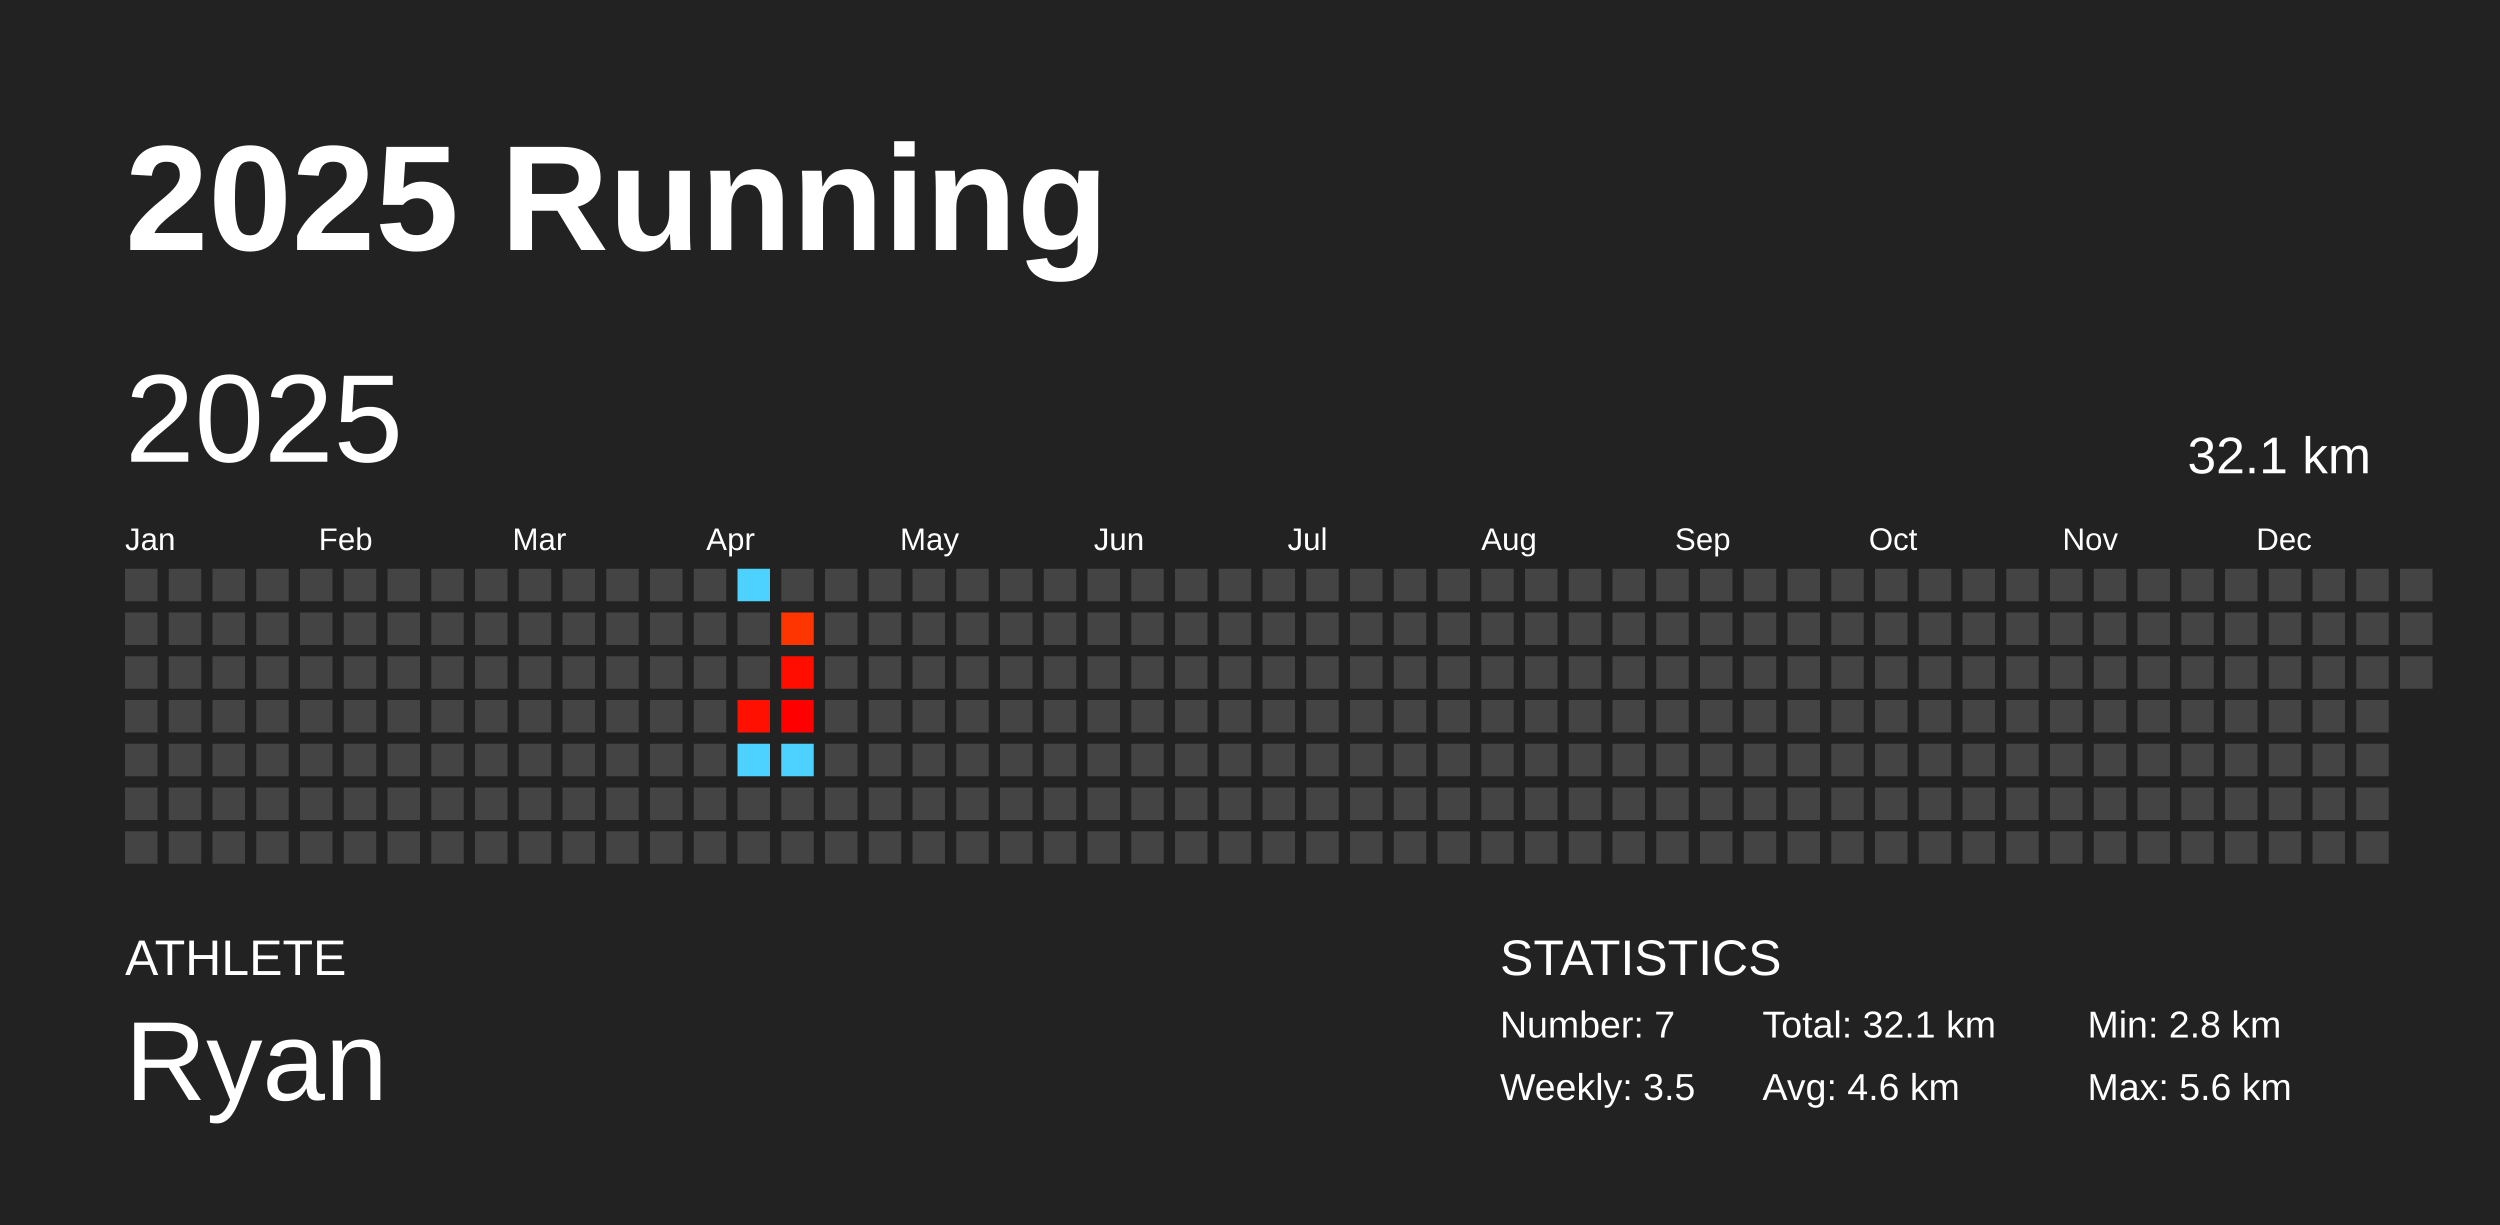
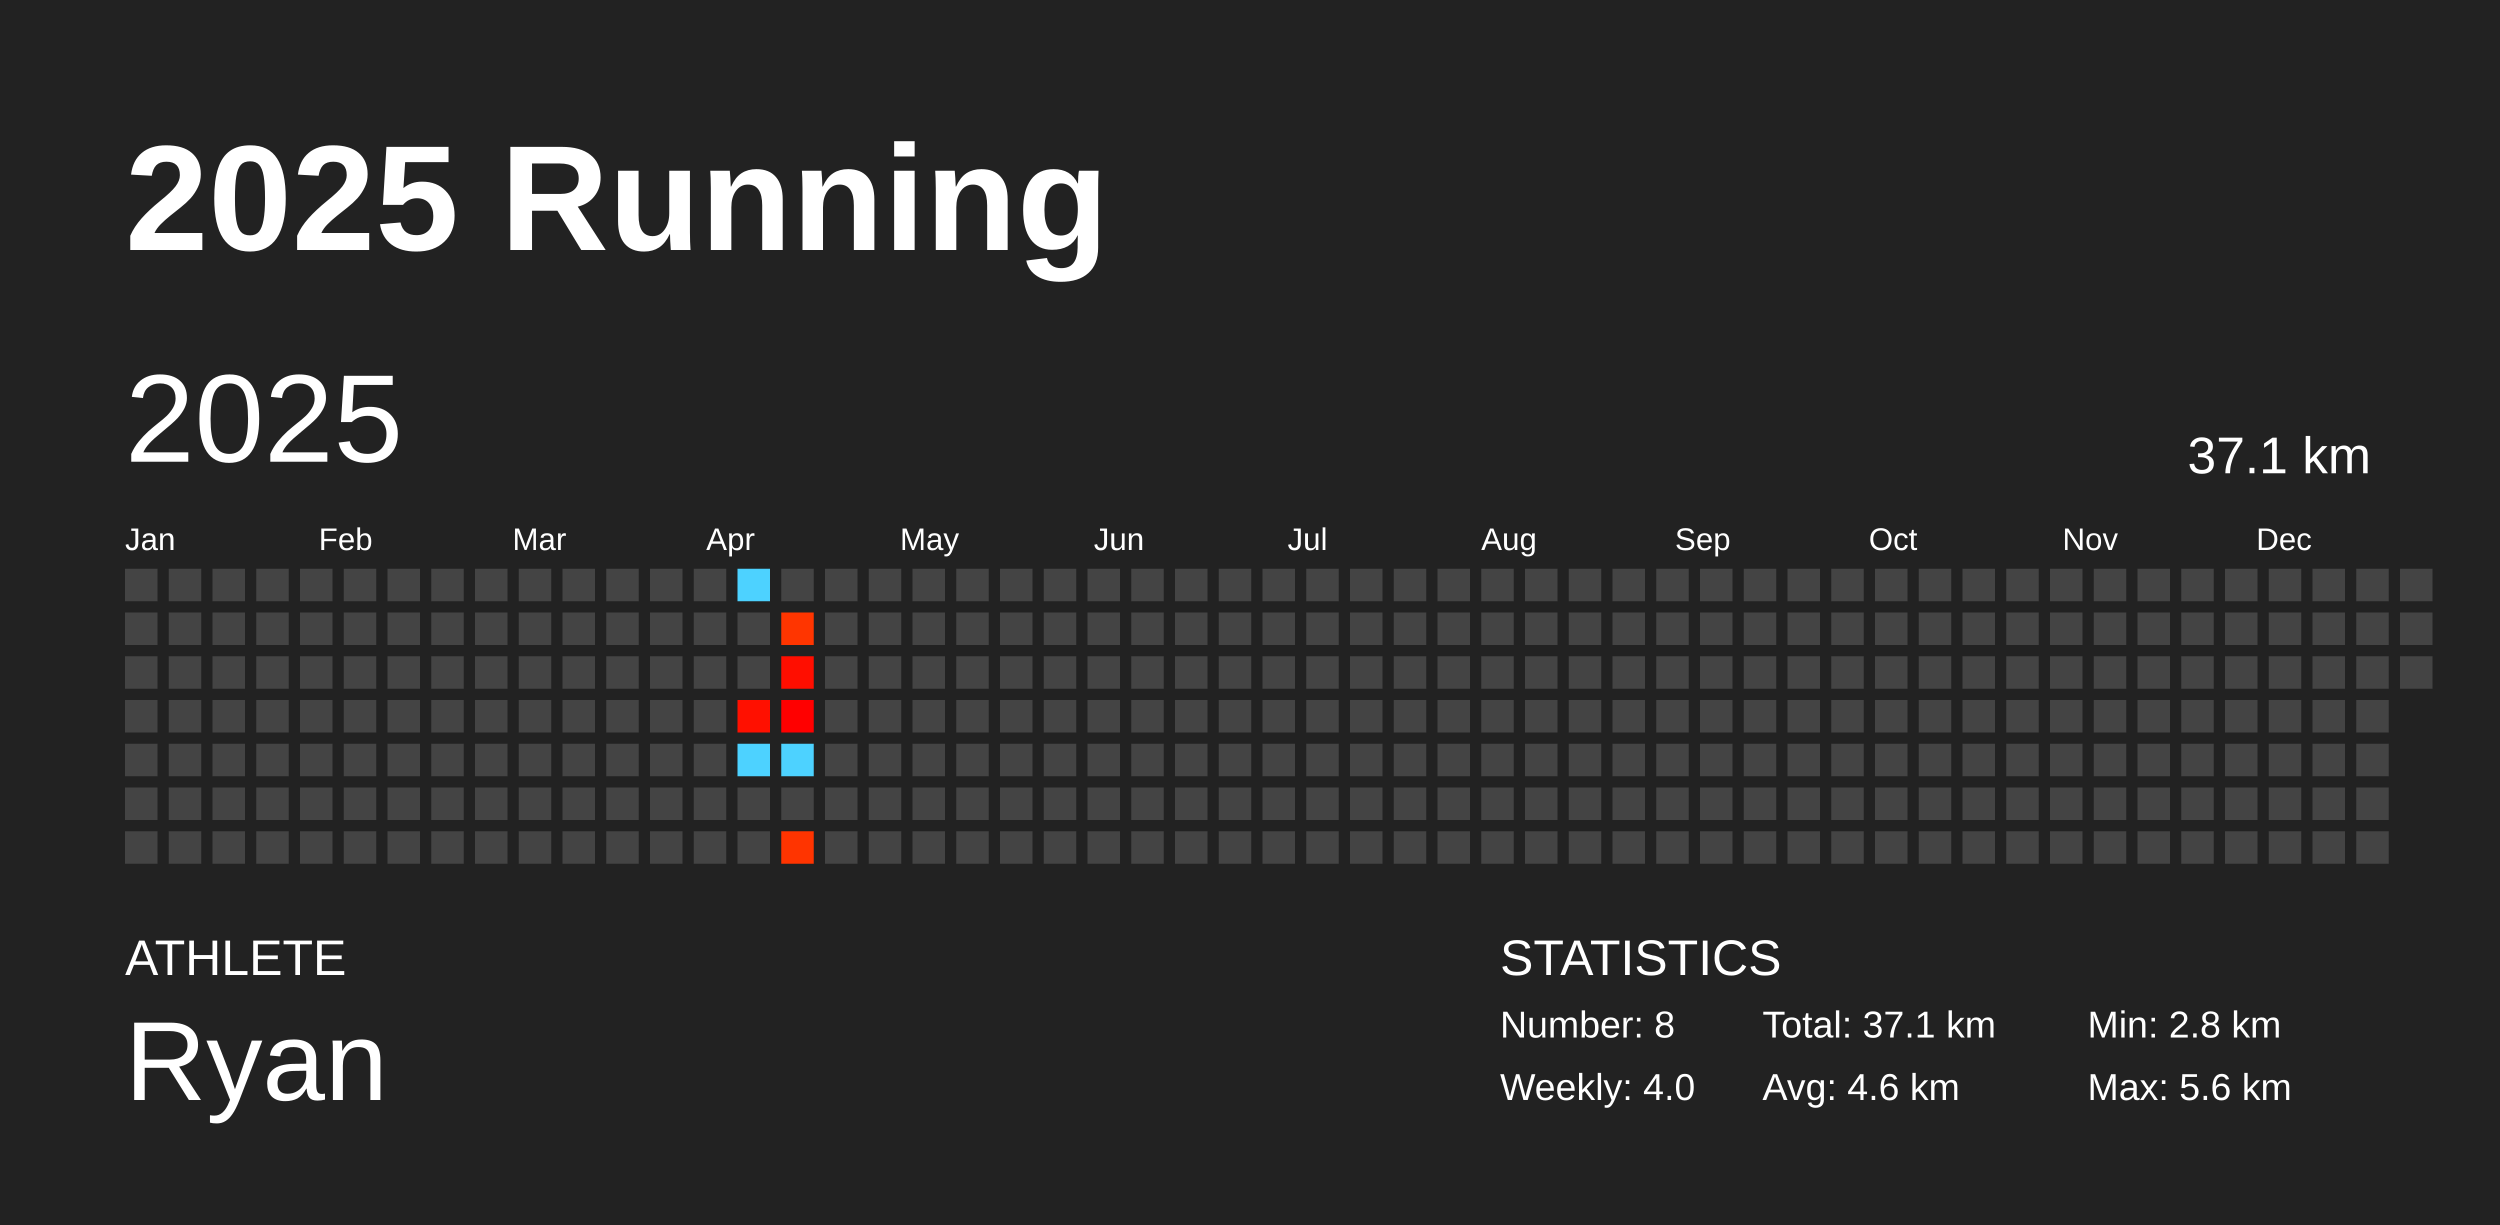
<svg xmlns="http://www.w3.org/2000/svg" baseProfile="full" height="98mm" version="1.1" viewBox="0,0,200,98" width="200mm">
  <defs />
  <rect fill="#222222" height="98" width="200" x="0" y="0" />
  <text fill="#FFFFFF" style="font-size:12px; font-family:Arial; font-weight:bold;" x="10" y="20">2025 Running</text>
  <text fill="#FFFFFF" style="font-size:4px; font-family:Arial" x="10" y="78">ATHLETE</text>
  <text fill="#FFFFFF" style="font-size:9px; font-family:Arial" x="10" y="88">Ryan</text>
  <text fill="#FFFFFF" style="font-size:4px; font-family:Arial" x="120" y="78">STATISTICS</text>
-   <text fill="#FFFFFF" style="font-size:3px; font-family:Arial" x="120" y="83">Number: 7</text>
-   <text fill="#FFFFFF" style="font-size:3px; font-family:Arial" x="120" y="88">Weekly: 3.5</text>
-   <text fill="#FFFFFF" style="font-size:3px; font-family:Arial" x="141" y="83">Total: 32.1 km</text>
+   <text fill="#FFFFFF" style="font-size:3px; font-family:Arial" x="120" y="83">Number: 8</text>
+   <text fill="#FFFFFF" style="font-size:3px; font-family:Arial" x="120" y="88">Weekly: 4.0</text>
+   <text fill="#FFFFFF" style="font-size:3px; font-family:Arial" x="141" y="83">Total: 37.1 km</text>
  <text fill="#FFFFFF" style="font-size:3px; font-family:Arial" x="141" y="88">Avg: 4.6 km</text>
  <text fill="#FFFFFF" style="font-size:3px; font-family:Arial" x="167" y="83">Min: 2.8 km</text>
  <text fill="#FFFFFF" style="font-size:3px; font-family:Arial" x="167" y="88">Max: 5.6 km</text>
  <text dominant-baseline="hanging" fill="#FFFFFF" style="font-size:10.0px; font-family:Arial;" x="10" y="30">2025</text>
-   <text dominant-baseline="hanging" fill="#FFFFFF" style="font-size:4.125px; font-family:Arial;" x="175" y="35">32.1 km</text>
+   <text dominant-baseline="hanging" fill="#FFFFFF" style="font-size:4.125px; font-family:Arial;" x="175" y="35">37.1 km</text>
  <text fill="#FFFFFF" style="font-size:2.5px; font-family:Arial" x="10.0" y="44">Jan</text>
  <text fill="#FFFFFF" style="font-size:2.5px; font-family:Arial" x="25.5" y="44">Feb</text>
  <text fill="#FFFFFF" style="font-size:2.5px; font-family:Arial" x="41.0" y="44">Mar</text>
  <text fill="#FFFFFF" style="font-size:2.5px; font-family:Arial" x="56.5" y="44">Apr</text>
  <text fill="#FFFFFF" style="font-size:2.5px; font-family:Arial" x="72.0" y="44">May</text>
  <text fill="#FFFFFF" style="font-size:2.5px; font-family:Arial" x="87.5" y="44">Jun</text>
  <text fill="#FFFFFF" style="font-size:2.5px; font-family:Arial" x="103.0" y="44">Jul</text>
  <text fill="#FFFFFF" style="font-size:2.5px; font-family:Arial" x="118.5" y="44">Aug</text>
  <text fill="#FFFFFF" style="font-size:2.5px; font-family:Arial" x="134.0" y="44">Sep</text>
  <text fill="#FFFFFF" style="font-size:2.5px; font-family:Arial" x="149.5" y="44">Oct</text>
  <text fill="#FFFFFF" style="font-size:2.5px; font-family:Arial" x="165.0" y="44">Nov</text>
  <text fill="#FFFFFF" style="font-size:2.5px; font-family:Arial" x="180.5" y="44">Dec</text>
  <rect fill="#444444" height="2.6" width="2.6" x="10.0" y="45.5" />
  <rect fill="#444444" height="2.6" width="2.6" x="10.0" y="49.0" />
  <rect fill="#444444" height="2.6" width="2.6" x="10.0" y="52.5" />
  <rect fill="#444444" height="2.6" width="2.6" x="10.0" y="56.0" />
  <rect fill="#444444" height="2.6" width="2.6" x="10.0" y="59.5" />
  <rect fill="#444444" height="2.6" width="2.6" x="10.0" y="63.0" />
  <rect fill="#444444" height="2.6" width="2.6" x="10.0" y="66.5" />
  <rect fill="#444444" height="2.6" width="2.6" x="13.5" y="45.5" />
  <rect fill="#444444" height="2.6" width="2.6" x="13.5" y="49.0" />
  <rect fill="#444444" height="2.6" width="2.6" x="13.5" y="52.5" />
  <rect fill="#444444" height="2.6" width="2.6" x="13.5" y="56.0" />
  <rect fill="#444444" height="2.6" width="2.6" x="13.5" y="59.5" />
  <rect fill="#444444" height="2.6" width="2.6" x="13.5" y="63.0" />
  <rect fill="#444444" height="2.6" width="2.6" x="13.5" y="66.5" />
  <rect fill="#444444" height="2.6" width="2.6" x="17.0" y="45.5" />
  <rect fill="#444444" height="2.6" width="2.6" x="17.0" y="49.0" />
  <rect fill="#444444" height="2.6" width="2.6" x="17.0" y="52.5" />
  <rect fill="#444444" height="2.6" width="2.6" x="17.0" y="56.0" />
  <rect fill="#444444" height="2.6" width="2.6" x="17.0" y="59.5" />
  <rect fill="#444444" height="2.6" width="2.6" x="17.0" y="63.0" />
  <rect fill="#444444" height="2.6" width="2.6" x="17.0" y="66.5" />
  <rect fill="#444444" height="2.6" width="2.6" x="20.5" y="45.5" />
  <rect fill="#444444" height="2.6" width="2.6" x="20.5" y="49.0" />
  <rect fill="#444444" height="2.6" width="2.6" x="20.5" y="52.5" />
  <rect fill="#444444" height="2.6" width="2.6" x="20.5" y="56.0" />
  <rect fill="#444444" height="2.6" width="2.6" x="20.5" y="59.5" />
  <rect fill="#444444" height="2.6" width="2.6" x="20.5" y="63.0" />
  <rect fill="#444444" height="2.6" width="2.6" x="20.5" y="66.5" />
  <rect fill="#444444" height="2.6" width="2.6" x="24.0" y="45.5" />
  <rect fill="#444444" height="2.6" width="2.6" x="24.0" y="49.0" />
  <rect fill="#444444" height="2.6" width="2.6" x="24.0" y="52.5" />
  <rect fill="#444444" height="2.6" width="2.6" x="24.0" y="56.0" />
  <rect fill="#444444" height="2.6" width="2.6" x="24.0" y="59.5" />
  <rect fill="#444444" height="2.6" width="2.6" x="24.0" y="63.0" />
  <rect fill="#444444" height="2.6" width="2.6" x="24.0" y="66.5" />
  <rect fill="#444444" height="2.6" width="2.6" x="27.5" y="45.5" />
  <rect fill="#444444" height="2.6" width="2.6" x="27.5" y="49.0" />
  <rect fill="#444444" height="2.6" width="2.6" x="27.5" y="52.5" />
  <rect fill="#444444" height="2.6" width="2.6" x="27.5" y="56.0" />
  <rect fill="#444444" height="2.6" width="2.6" x="27.5" y="59.5" />
  <rect fill="#444444" height="2.6" width="2.6" x="27.5" y="63.0" />
  <rect fill="#444444" height="2.6" width="2.6" x="27.5" y="66.5" />
  <rect fill="#444444" height="2.6" width="2.6" x="31.0" y="45.5" />
  <rect fill="#444444" height="2.6" width="2.6" x="31.0" y="49.0" />
  <rect fill="#444444" height="2.6" width="2.6" x="31.0" y="52.5" />
  <rect fill="#444444" height="2.6" width="2.6" x="31.0" y="56.0" />
  <rect fill="#444444" height="2.6" width="2.6" x="31.0" y="59.5" />
  <rect fill="#444444" height="2.6" width="2.6" x="31.0" y="63.0" />
  <rect fill="#444444" height="2.6" width="2.6" x="31.0" y="66.5" />
  <rect fill="#444444" height="2.6" width="2.6" x="34.5" y="45.5" />
  <rect fill="#444444" height="2.6" width="2.6" x="34.5" y="49.0" />
  <rect fill="#444444" height="2.6" width="2.6" x="34.5" y="52.5" />
  <rect fill="#444444" height="2.6" width="2.6" x="34.5" y="56.0" />
  <rect fill="#444444" height="2.6" width="2.6" x="34.5" y="59.5" />
  <rect fill="#444444" height="2.6" width="2.6" x="34.5" y="63.0" />
  <rect fill="#444444" height="2.6" width="2.6" x="34.5" y="66.5" />
  <rect fill="#444444" height="2.6" width="2.6" x="38.0" y="45.5" />
  <rect fill="#444444" height="2.6" width="2.6" x="38.0" y="49.0" />
  <rect fill="#444444" height="2.6" width="2.6" x="38.0" y="52.5" />
  <rect fill="#444444" height="2.6" width="2.6" x="38.0" y="56.0" />
  <rect fill="#444444" height="2.6" width="2.6" x="38.0" y="59.5" />
  <rect fill="#444444" height="2.6" width="2.6" x="38.0" y="63.0" />
  <rect fill="#444444" height="2.6" width="2.6" x="38.0" y="66.5" />
  <rect fill="#444444" height="2.6" width="2.6" x="41.5" y="45.5" />
  <rect fill="#444444" height="2.6" width="2.6" x="41.5" y="49.0" />
  <rect fill="#444444" height="2.6" width="2.6" x="41.5" y="52.5" />
  <rect fill="#444444" height="2.6" width="2.6" x="41.5" y="56.0" />
  <rect fill="#444444" height="2.6" width="2.6" x="41.5" y="59.5" />
  <rect fill="#444444" height="2.6" width="2.6" x="41.5" y="63.0" />
  <rect fill="#444444" height="2.6" width="2.6" x="41.5" y="66.5" />
  <rect fill="#444444" height="2.6" width="2.6" x="45.0" y="45.5" />
  <rect fill="#444444" height="2.6" width="2.6" x="45.0" y="49.0" />
  <rect fill="#444444" height="2.6" width="2.6" x="45.0" y="52.5" />
  <rect fill="#444444" height="2.6" width="2.6" x="45.0" y="56.0" />
  <rect fill="#444444" height="2.6" width="2.6" x="45.0" y="59.5" />
  <rect fill="#444444" height="2.6" width="2.6" x="45.0" y="63.0" />
  <rect fill="#444444" height="2.6" width="2.6" x="45.0" y="66.5" />
  <rect fill="#444444" height="2.6" width="2.6" x="48.5" y="45.5" />
  <rect fill="#444444" height="2.6" width="2.6" x="48.5" y="49.0" />
  <rect fill="#444444" height="2.6" width="2.6" x="48.5" y="52.5" />
  <rect fill="#444444" height="2.6" width="2.6" x="48.5" y="56.0" />
  <rect fill="#444444" height="2.6" width="2.6" x="48.5" y="59.5" />
  <rect fill="#444444" height="2.6" width="2.6" x="48.5" y="63.0" />
  <rect fill="#444444" height="2.6" width="2.6" x="48.5" y="66.5" />
  <rect fill="#444444" height="2.6" width="2.6" x="52.0" y="45.5" />
  <rect fill="#444444" height="2.6" width="2.6" x="52.0" y="49.0" />
  <rect fill="#444444" height="2.6" width="2.6" x="52.0" y="52.5" />
  <rect fill="#444444" height="2.6" width="2.6" x="52.0" y="56.0" />
  <rect fill="#444444" height="2.6" width="2.6" x="52.0" y="59.5" />
  <rect fill="#444444" height="2.6" width="2.6" x="52.0" y="63.0" />
  <rect fill="#444444" height="2.6" width="2.6" x="52.0" y="66.5" />
  <rect fill="#444444" height="2.6" width="2.6" x="55.5" y="45.5" />
  <rect fill="#444444" height="2.6" width="2.6" x="55.5" y="49.0" />
  <rect fill="#444444" height="2.6" width="2.6" x="55.5" y="52.5" />
  <rect fill="#444444" height="2.6" width="2.6" x="55.5" y="56.0" />
  <rect fill="#444444" height="2.6" width="2.6" x="55.5" y="59.5" />
  <rect fill="#444444" height="2.6" width="2.6" x="55.5" y="63.0" />
  <rect fill="#444444" height="2.6" width="2.6" x="55.5" y="66.5" />
  <rect fill="#4dd2ff" height="2.6" width="2.6" x="59.0" y="45.5" />
  <rect fill="#444444" height="2.6" width="2.6" x="59.0" y="49.0" />
  <rect fill="#444444" height="2.6" width="2.6" x="59.0" y="52.5" />
  <rect fill="#ff1000" height="2.6" width="2.6" x="59.0" y="56.0" />
  <rect fill="#4dd2ff" height="2.6" width="2.6" x="59.0" y="59.5" />
  <rect fill="#444444" height="2.6" width="2.6" x="59.0" y="63.0" />
  <rect fill="#444444" height="2.6" width="2.6" x="59.0" y="66.5" />
  <rect fill="#444444" height="2.6" width="2.6" x="62.5" y="45.5" />
  <rect fill="#ff3500" height="2.6" width="2.6" x="62.5" y="49.0" />
  <rect fill="#ff0e00" height="2.6" width="2.6" x="62.5" y="52.5" />
  <rect fill="#ff0000" height="2.6" width="2.6" x="62.5" y="56.0" />
  <rect fill="#4dd2ff" height="2.6" width="2.6" x="62.5" y="59.5" />
  <rect fill="#444444" height="2.6" width="2.6" x="62.5" y="63.0" />
-   <rect fill="#444444" height="2.6" width="2.6" x="62.5" y="66.5" />
+   <rect fill="#ff3400" height="2.6" width="2.6" x="62.5" y="66.5" />
  <rect fill="#444444" height="2.6" width="2.6" x="66.0" y="45.5" />
  <rect fill="#444444" height="2.6" width="2.6" x="66.0" y="49.0" />
  <rect fill="#444444" height="2.6" width="2.6" x="66.0" y="52.5" />
  <rect fill="#444444" height="2.6" width="2.6" x="66.0" y="56.0" />
  <rect fill="#444444" height="2.6" width="2.6" x="66.0" y="59.5" />
  <rect fill="#444444" height="2.6" width="2.6" x="66.0" y="63.0" />
  <rect fill="#444444" height="2.6" width="2.6" x="66.0" y="66.5" />
  <rect fill="#444444" height="2.6" width="2.6" x="69.5" y="45.5" />
  <rect fill="#444444" height="2.6" width="2.6" x="69.5" y="49.0" />
  <rect fill="#444444" height="2.6" width="2.6" x="69.5" y="52.5" />
  <rect fill="#444444" height="2.6" width="2.6" x="69.5" y="56.0" />
  <rect fill="#444444" height="2.6" width="2.6" x="69.5" y="59.5" />
  <rect fill="#444444" height="2.6" width="2.6" x="69.5" y="63.0" />
  <rect fill="#444444" height="2.6" width="2.6" x="69.5" y="66.5" />
  <rect fill="#444444" height="2.6" width="2.6" x="73.0" y="45.5" />
  <rect fill="#444444" height="2.6" width="2.6" x="73.0" y="49.0" />
  <rect fill="#444444" height="2.6" width="2.6" x="73.0" y="52.5" />
  <rect fill="#444444" height="2.6" width="2.6" x="73.0" y="56.0" />
  <rect fill="#444444" height="2.6" width="2.6" x="73.0" y="59.5" />
  <rect fill="#444444" height="2.6" width="2.6" x="73.0" y="63.0" />
  <rect fill="#444444" height="2.6" width="2.6" x="73.0" y="66.5" />
  <rect fill="#444444" height="2.6" width="2.6" x="76.5" y="45.5" />
  <rect fill="#444444" height="2.6" width="2.6" x="76.5" y="49.0" />
  <rect fill="#444444" height="2.6" width="2.6" x="76.5" y="52.5" />
  <rect fill="#444444" height="2.6" width="2.6" x="76.5" y="56.0" />
  <rect fill="#444444" height="2.6" width="2.6" x="76.5" y="59.5" />
  <rect fill="#444444" height="2.6" width="2.6" x="76.5" y="63.0" />
  <rect fill="#444444" height="2.6" width="2.6" x="76.5" y="66.5" />
  <rect fill="#444444" height="2.6" width="2.6" x="80.0" y="45.5" />
  <rect fill="#444444" height="2.6" width="2.6" x="80.0" y="49.0" />
  <rect fill="#444444" height="2.6" width="2.6" x="80.0" y="52.5" />
  <rect fill="#444444" height="2.6" width="2.6" x="80.0" y="56.0" />
  <rect fill="#444444" height="2.6" width="2.6" x="80.0" y="59.5" />
  <rect fill="#444444" height="2.6" width="2.6" x="80.0" y="63.0" />
  <rect fill="#444444" height="2.6" width="2.6" x="80.0" y="66.5" />
  <rect fill="#444444" height="2.6" width="2.6" x="83.5" y="45.5" />
  <rect fill="#444444" height="2.6" width="2.6" x="83.5" y="49.0" />
  <rect fill="#444444" height="2.6" width="2.6" x="83.5" y="52.5" />
  <rect fill="#444444" height="2.6" width="2.6" x="83.5" y="56.0" />
  <rect fill="#444444" height="2.6" width="2.6" x="83.5" y="59.5" />
  <rect fill="#444444" height="2.6" width="2.6" x="83.5" y="63.0" />
  <rect fill="#444444" height="2.6" width="2.6" x="83.5" y="66.5" />
  <rect fill="#444444" height="2.6" width="2.6" x="87.0" y="45.5" />
  <rect fill="#444444" height="2.6" width="2.6" x="87.0" y="49.0" />
  <rect fill="#444444" height="2.6" width="2.6" x="87.0" y="52.5" />
  <rect fill="#444444" height="2.6" width="2.6" x="87.0" y="56.0" />
  <rect fill="#444444" height="2.6" width="2.6" x="87.0" y="59.5" />
  <rect fill="#444444" height="2.6" width="2.6" x="87.0" y="63.0" />
  <rect fill="#444444" height="2.6" width="2.6" x="87.0" y="66.5" />
  <rect fill="#444444" height="2.6" width="2.6" x="90.5" y="45.5" />
  <rect fill="#444444" height="2.6" width="2.6" x="90.5" y="49.0" />
  <rect fill="#444444" height="2.6" width="2.6" x="90.5" y="52.5" />
  <rect fill="#444444" height="2.6" width="2.6" x="90.5" y="56.0" />
  <rect fill="#444444" height="2.6" width="2.6" x="90.5" y="59.5" />
  <rect fill="#444444" height="2.6" width="2.6" x="90.5" y="63.0" />
  <rect fill="#444444" height="2.6" width="2.6" x="90.5" y="66.5" />
  <rect fill="#444444" height="2.6" width="2.6" x="94.0" y="45.5" />
  <rect fill="#444444" height="2.6" width="2.6" x="94.0" y="49.0" />
  <rect fill="#444444" height="2.6" width="2.6" x="94.0" y="52.5" />
  <rect fill="#444444" height="2.6" width="2.6" x="94.0" y="56.0" />
  <rect fill="#444444" height="2.6" width="2.6" x="94.0" y="59.5" />
  <rect fill="#444444" height="2.6" width="2.6" x="94.0" y="63.0" />
  <rect fill="#444444" height="2.6" width="2.6" x="94.0" y="66.5" />
  <rect fill="#444444" height="2.6" width="2.6" x="97.5" y="45.5" />
  <rect fill="#444444" height="2.6" width="2.6" x="97.5" y="49.0" />
  <rect fill="#444444" height="2.6" width="2.6" x="97.5" y="52.5" />
  <rect fill="#444444" height="2.6" width="2.6" x="97.5" y="56.0" />
  <rect fill="#444444" height="2.6" width="2.6" x="97.5" y="59.5" />
  <rect fill="#444444" height="2.6" width="2.6" x="97.5" y="63.0" />
  <rect fill="#444444" height="2.6" width="2.6" x="97.5" y="66.5" />
  <rect fill="#444444" height="2.6" width="2.6" x="101.0" y="45.5" />
  <rect fill="#444444" height="2.6" width="2.6" x="101.0" y="49.0" />
  <rect fill="#444444" height="2.6" width="2.6" x="101.0" y="52.5" />
  <rect fill="#444444" height="2.6" width="2.6" x="101.0" y="56.0" />
  <rect fill="#444444" height="2.6" width="2.6" x="101.0" y="59.5" />
  <rect fill="#444444" height="2.6" width="2.6" x="101.0" y="63.0" />
  <rect fill="#444444" height="2.6" width="2.6" x="101.0" y="66.5" />
  <rect fill="#444444" height="2.6" width="2.6" x="104.5" y="45.5" />
  <rect fill="#444444" height="2.6" width="2.6" x="104.5" y="49.0" />
  <rect fill="#444444" height="2.6" width="2.6" x="104.5" y="52.5" />
  <rect fill="#444444" height="2.6" width="2.6" x="104.5" y="56.0" />
  <rect fill="#444444" height="2.6" width="2.6" x="104.5" y="59.5" />
  <rect fill="#444444" height="2.6" width="2.6" x="104.5" y="63.0" />
  <rect fill="#444444" height="2.6" width="2.6" x="104.5" y="66.5" />
  <rect fill="#444444" height="2.6" width="2.6" x="108.0" y="45.5" />
  <rect fill="#444444" height="2.6" width="2.6" x="108.0" y="49.0" />
  <rect fill="#444444" height="2.6" width="2.6" x="108.0" y="52.5" />
  <rect fill="#444444" height="2.6" width="2.6" x="108.0" y="56.0" />
  <rect fill="#444444" height="2.6" width="2.6" x="108.0" y="59.5" />
  <rect fill="#444444" height="2.6" width="2.6" x="108.0" y="63.0" />
  <rect fill="#444444" height="2.6" width="2.6" x="108.0" y="66.5" />
  <rect fill="#444444" height="2.6" width="2.6" x="111.5" y="45.5" />
  <rect fill="#444444" height="2.6" width="2.6" x="111.5" y="49.0" />
  <rect fill="#444444" height="2.6" width="2.6" x="111.5" y="52.5" />
  <rect fill="#444444" height="2.6" width="2.6" x="111.5" y="56.0" />
  <rect fill="#444444" height="2.6" width="2.6" x="111.5" y="59.5" />
  <rect fill="#444444" height="2.6" width="2.6" x="111.5" y="63.0" />
  <rect fill="#444444" height="2.6" width="2.6" x="111.5" y="66.5" />
  <rect fill="#444444" height="2.6" width="2.6" x="115.0" y="45.5" />
  <rect fill="#444444" height="2.6" width="2.6" x="115.0" y="49.0" />
  <rect fill="#444444" height="2.6" width="2.6" x="115.0" y="52.5" />
  <rect fill="#444444" height="2.6" width="2.6" x="115.0" y="56.0" />
  <rect fill="#444444" height="2.6" width="2.6" x="115.0" y="59.5" />
  <rect fill="#444444" height="2.6" width="2.6" x="115.0" y="63.0" />
  <rect fill="#444444" height="2.6" width="2.6" x="115.0" y="66.5" />
  <rect fill="#444444" height="2.6" width="2.6" x="118.5" y="45.5" />
  <rect fill="#444444" height="2.6" width="2.6" x="118.5" y="49.0" />
  <rect fill="#444444" height="2.6" width="2.6" x="118.5" y="52.5" />
  <rect fill="#444444" height="2.6" width="2.6" x="118.5" y="56.0" />
  <rect fill="#444444" height="2.6" width="2.6" x="118.5" y="59.5" />
  <rect fill="#444444" height="2.6" width="2.6" x="118.5" y="63.0" />
  <rect fill="#444444" height="2.6" width="2.6" x="118.5" y="66.5" />
  <rect fill="#444444" height="2.6" width="2.6" x="122.0" y="45.5" />
  <rect fill="#444444" height="2.6" width="2.6" x="122.0" y="49.0" />
  <rect fill="#444444" height="2.6" width="2.6" x="122.0" y="52.5" />
  <rect fill="#444444" height="2.6" width="2.6" x="122.0" y="56.0" />
  <rect fill="#444444" height="2.6" width="2.6" x="122.0" y="59.5" />
  <rect fill="#444444" height="2.6" width="2.6" x="122.0" y="63.0" />
  <rect fill="#444444" height="2.6" width="2.6" x="122.0" y="66.5" />
  <rect fill="#444444" height="2.6" width="2.6" x="125.5" y="45.5" />
  <rect fill="#444444" height="2.6" width="2.6" x="125.5" y="49.0" />
  <rect fill="#444444" height="2.6" width="2.6" x="125.5" y="52.5" />
  <rect fill="#444444" height="2.6" width="2.6" x="125.5" y="56.0" />
  <rect fill="#444444" height="2.6" width="2.6" x="125.5" y="59.5" />
  <rect fill="#444444" height="2.6" width="2.6" x="125.5" y="63.0" />
  <rect fill="#444444" height="2.6" width="2.6" x="125.5" y="66.5" />
  <rect fill="#444444" height="2.6" width="2.6" x="129.0" y="45.5" />
  <rect fill="#444444" height="2.6" width="2.6" x="129.0" y="49.0" />
  <rect fill="#444444" height="2.6" width="2.6" x="129.0" y="52.5" />
  <rect fill="#444444" height="2.6" width="2.6" x="129.0" y="56.0" />
  <rect fill="#444444" height="2.6" width="2.6" x="129.0" y="59.5" />
  <rect fill="#444444" height="2.6" width="2.6" x="129.0" y="63.0" />
  <rect fill="#444444" height="2.6" width="2.6" x="129.0" y="66.5" />
  <rect fill="#444444" height="2.6" width="2.6" x="132.5" y="45.5" />
  <rect fill="#444444" height="2.6" width="2.6" x="132.5" y="49.0" />
  <rect fill="#444444" height="2.6" width="2.6" x="132.5" y="52.5" />
  <rect fill="#444444" height="2.6" width="2.6" x="132.5" y="56.0" />
  <rect fill="#444444" height="2.6" width="2.6" x="132.5" y="59.5" />
  <rect fill="#444444" height="2.6" width="2.6" x="132.5" y="63.0" />
  <rect fill="#444444" height="2.6" width="2.6" x="132.5" y="66.5" />
  <rect fill="#444444" height="2.6" width="2.6" x="136.0" y="45.5" />
  <rect fill="#444444" height="2.6" width="2.6" x="136.0" y="49.0" />
  <rect fill="#444444" height="2.6" width="2.6" x="136.0" y="52.5" />
  <rect fill="#444444" height="2.6" width="2.6" x="136.0" y="56.0" />
  <rect fill="#444444" height="2.6" width="2.6" x="136.0" y="59.5" />
  <rect fill="#444444" height="2.6" width="2.6" x="136.0" y="63.0" />
  <rect fill="#444444" height="2.6" width="2.6" x="136.0" y="66.5" />
  <rect fill="#444444" height="2.6" width="2.6" x="139.5" y="45.5" />
  <rect fill="#444444" height="2.6" width="2.6" x="139.5" y="49.0" />
  <rect fill="#444444" height="2.6" width="2.6" x="139.5" y="52.5" />
  <rect fill="#444444" height="2.6" width="2.6" x="139.5" y="56.0" />
  <rect fill="#444444" height="2.6" width="2.6" x="139.5" y="59.5" />
  <rect fill="#444444" height="2.6" width="2.6" x="139.5" y="63.0" />
  <rect fill="#444444" height="2.6" width="2.6" x="139.5" y="66.5" />
  <rect fill="#444444" height="2.6" width="2.6" x="143.0" y="45.5" />
  <rect fill="#444444" height="2.6" width="2.6" x="143.0" y="49.0" />
  <rect fill="#444444" height="2.6" width="2.6" x="143.0" y="52.5" />
  <rect fill="#444444" height="2.6" width="2.6" x="143.0" y="56.0" />
  <rect fill="#444444" height="2.6" width="2.6" x="143.0" y="59.5" />
  <rect fill="#444444" height="2.6" width="2.6" x="143.0" y="63.0" />
  <rect fill="#444444" height="2.6" width="2.6" x="143.0" y="66.5" />
  <rect fill="#444444" height="2.6" width="2.6" x="146.5" y="45.5" />
  <rect fill="#444444" height="2.6" width="2.6" x="146.5" y="49.0" />
  <rect fill="#444444" height="2.6" width="2.6" x="146.5" y="52.5" />
  <rect fill="#444444" height="2.6" width="2.6" x="146.5" y="56.0" />
  <rect fill="#444444" height="2.6" width="2.6" x="146.5" y="59.5" />
  <rect fill="#444444" height="2.6" width="2.6" x="146.5" y="63.0" />
  <rect fill="#444444" height="2.6" width="2.6" x="146.5" y="66.5" />
  <rect fill="#444444" height="2.6" width="2.6" x="150.0" y="45.5" />
  <rect fill="#444444" height="2.6" width="2.6" x="150.0" y="49.0" />
  <rect fill="#444444" height="2.6" width="2.6" x="150.0" y="52.5" />
  <rect fill="#444444" height="2.6" width="2.6" x="150.0" y="56.0" />
  <rect fill="#444444" height="2.6" width="2.6" x="150.0" y="59.5" />
  <rect fill="#444444" height="2.6" width="2.6" x="150.0" y="63.0" />
  <rect fill="#444444" height="2.6" width="2.6" x="150.0" y="66.5" />
  <rect fill="#444444" height="2.6" width="2.6" x="153.5" y="45.5" />
  <rect fill="#444444" height="2.6" width="2.6" x="153.5" y="49.0" />
  <rect fill="#444444" height="2.6" width="2.6" x="153.5" y="52.5" />
  <rect fill="#444444" height="2.6" width="2.6" x="153.5" y="56.0" />
  <rect fill="#444444" height="2.6" width="2.6" x="153.5" y="59.5" />
  <rect fill="#444444" height="2.6" width="2.6" x="153.5" y="63.0" />
  <rect fill="#444444" height="2.6" width="2.6" x="153.5" y="66.5" />
  <rect fill="#444444" height="2.6" width="2.6" x="157.0" y="45.5" />
  <rect fill="#444444" height="2.6" width="2.6" x="157.0" y="49.0" />
  <rect fill="#444444" height="2.6" width="2.6" x="157.0" y="52.5" />
  <rect fill="#444444" height="2.6" width="2.6" x="157.0" y="56.0" />
  <rect fill="#444444" height="2.6" width="2.6" x="157.0" y="59.5" />
  <rect fill="#444444" height="2.6" width="2.6" x="157.0" y="63.0" />
  <rect fill="#444444" height="2.6" width="2.6" x="157.0" y="66.5" />
  <rect fill="#444444" height="2.6" width="2.6" x="160.5" y="45.5" />
  <rect fill="#444444" height="2.6" width="2.6" x="160.5" y="49.0" />
  <rect fill="#444444" height="2.6" width="2.6" x="160.5" y="52.5" />
  <rect fill="#444444" height="2.6" width="2.6" x="160.5" y="56.0" />
  <rect fill="#444444" height="2.6" width="2.6" x="160.5" y="59.5" />
  <rect fill="#444444" height="2.6" width="2.6" x="160.5" y="63.0" />
  <rect fill="#444444" height="2.6" width="2.6" x="160.5" y="66.5" />
  <rect fill="#444444" height="2.6" width="2.6" x="164.0" y="45.5" />
  <rect fill="#444444" height="2.6" width="2.6" x="164.0" y="49.0" />
  <rect fill="#444444" height="2.6" width="2.6" x="164.0" y="52.5" />
  <rect fill="#444444" height="2.6" width="2.6" x="164.0" y="56.0" />
  <rect fill="#444444" height="2.6" width="2.6" x="164.0" y="59.5" />
  <rect fill="#444444" height="2.6" width="2.6" x="164.0" y="63.0" />
  <rect fill="#444444" height="2.6" width="2.6" x="164.0" y="66.5" />
  <rect fill="#444444" height="2.6" width="2.6" x="167.5" y="45.5" />
  <rect fill="#444444" height="2.6" width="2.6" x="167.5" y="49.0" />
  <rect fill="#444444" height="2.6" width="2.6" x="167.5" y="52.5" />
  <rect fill="#444444" height="2.6" width="2.6" x="167.5" y="56.0" />
  <rect fill="#444444" height="2.6" width="2.6" x="167.5" y="59.5" />
  <rect fill="#444444" height="2.6" width="2.6" x="167.5" y="63.0" />
  <rect fill="#444444" height="2.6" width="2.6" x="167.5" y="66.5" />
  <rect fill="#444444" height="2.6" width="2.6" x="171.0" y="45.5" />
  <rect fill="#444444" height="2.6" width="2.6" x="171.0" y="49.0" />
  <rect fill="#444444" height="2.6" width="2.6" x="171.0" y="52.5" />
  <rect fill="#444444" height="2.6" width="2.6" x="171.0" y="56.0" />
  <rect fill="#444444" height="2.6" width="2.6" x="171.0" y="59.5" />
  <rect fill="#444444" height="2.6" width="2.6" x="171.0" y="63.0" />
  <rect fill="#444444" height="2.6" width="2.6" x="171.0" y="66.5" />
  <rect fill="#444444" height="2.6" width="2.6" x="174.5" y="45.5" />
  <rect fill="#444444" height="2.6" width="2.6" x="174.5" y="49.0" />
  <rect fill="#444444" height="2.6" width="2.6" x="174.5" y="52.5" />
  <rect fill="#444444" height="2.6" width="2.6" x="174.5" y="56.0" />
  <rect fill="#444444" height="2.6" width="2.6" x="174.5" y="59.5" />
  <rect fill="#444444" height="2.6" width="2.6" x="174.5" y="63.0" />
  <rect fill="#444444" height="2.6" width="2.6" x="174.5" y="66.5" />
  <rect fill="#444444" height="2.6" width="2.6" x="178.0" y="45.5" />
  <rect fill="#444444" height="2.6" width="2.6" x="178.0" y="49.0" />
  <rect fill="#444444" height="2.6" width="2.6" x="178.0" y="52.5" />
  <rect fill="#444444" height="2.6" width="2.6" x="178.0" y="56.0" />
  <rect fill="#444444" height="2.6" width="2.6" x="178.0" y="59.5" />
  <rect fill="#444444" height="2.6" width="2.6" x="178.0" y="63.0" />
  <rect fill="#444444" height="2.6" width="2.6" x="178.0" y="66.5" />
  <rect fill="#444444" height="2.6" width="2.6" x="181.5" y="45.5" />
  <rect fill="#444444" height="2.6" width="2.6" x="181.5" y="49.0" />
  <rect fill="#444444" height="2.6" width="2.6" x="181.5" y="52.5" />
  <rect fill="#444444" height="2.6" width="2.6" x="181.5" y="56.0" />
  <rect fill="#444444" height="2.6" width="2.6" x="181.5" y="59.5" />
  <rect fill="#444444" height="2.6" width="2.6" x="181.5" y="63.0" />
  <rect fill="#444444" height="2.6" width="2.6" x="181.5" y="66.5" />
  <rect fill="#444444" height="2.6" width="2.6" x="185.0" y="45.5" />
  <rect fill="#444444" height="2.6" width="2.6" x="185.0" y="49.0" />
  <rect fill="#444444" height="2.6" width="2.6" x="185.0" y="52.5" />
  <rect fill="#444444" height="2.6" width="2.6" x="185.0" y="56.0" />
  <rect fill="#444444" height="2.6" width="2.6" x="185.0" y="59.5" />
  <rect fill="#444444" height="2.6" width="2.6" x="185.0" y="63.0" />
  <rect fill="#444444" height="2.6" width="2.6" x="185.0" y="66.5" />
  <rect fill="#444444" height="2.6" width="2.6" x="188.5" y="45.5" />
  <rect fill="#444444" height="2.6" width="2.6" x="188.5" y="49.0" />
  <rect fill="#444444" height="2.6" width="2.6" x="188.5" y="52.5" />
  <rect fill="#444444" height="2.6" width="2.6" x="188.5" y="56.0" />
  <rect fill="#444444" height="2.6" width="2.6" x="188.5" y="59.5" />
  <rect fill="#444444" height="2.6" width="2.6" x="188.5" y="63.0" />
  <rect fill="#444444" height="2.6" width="2.6" x="188.5" y="66.5" />
  <rect fill="#444444" height="2.6" width="2.6" x="192.0" y="45.5" />
  <rect fill="#444444" height="2.6" width="2.6" x="192.0" y="49.0" />
  <rect fill="#444444" height="2.6" width="2.6" x="192.0" y="52.5" />
</svg>
